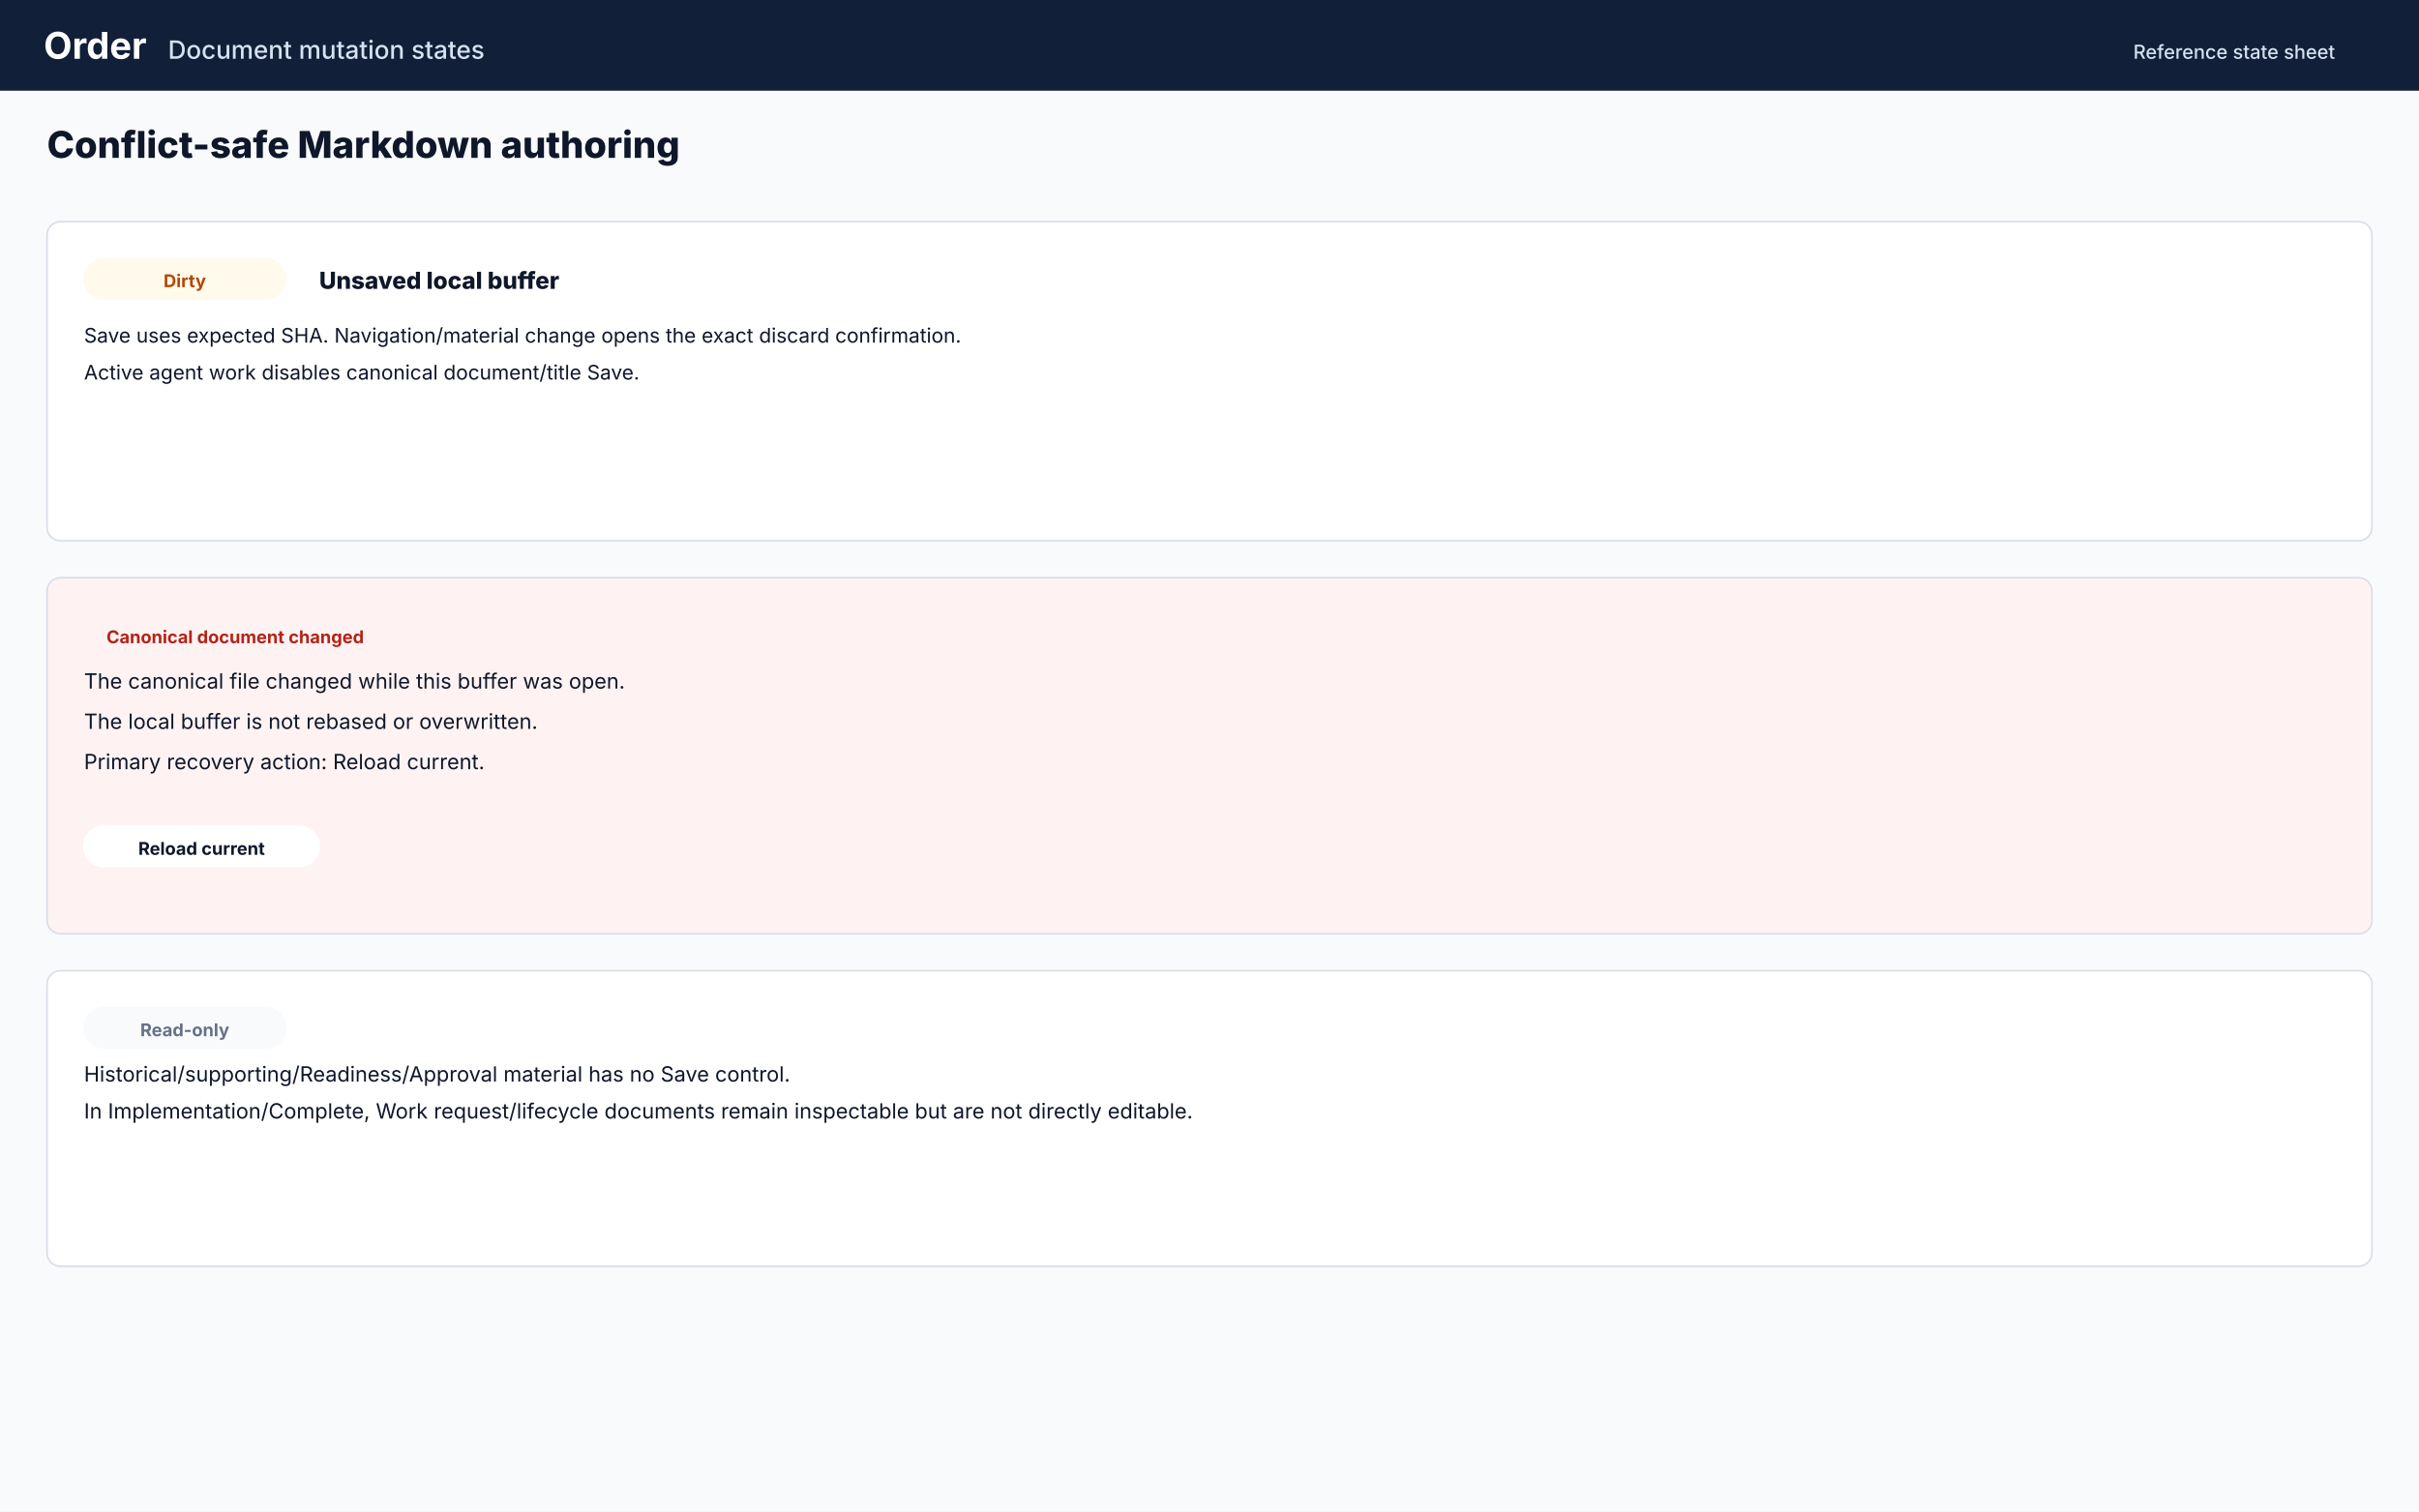
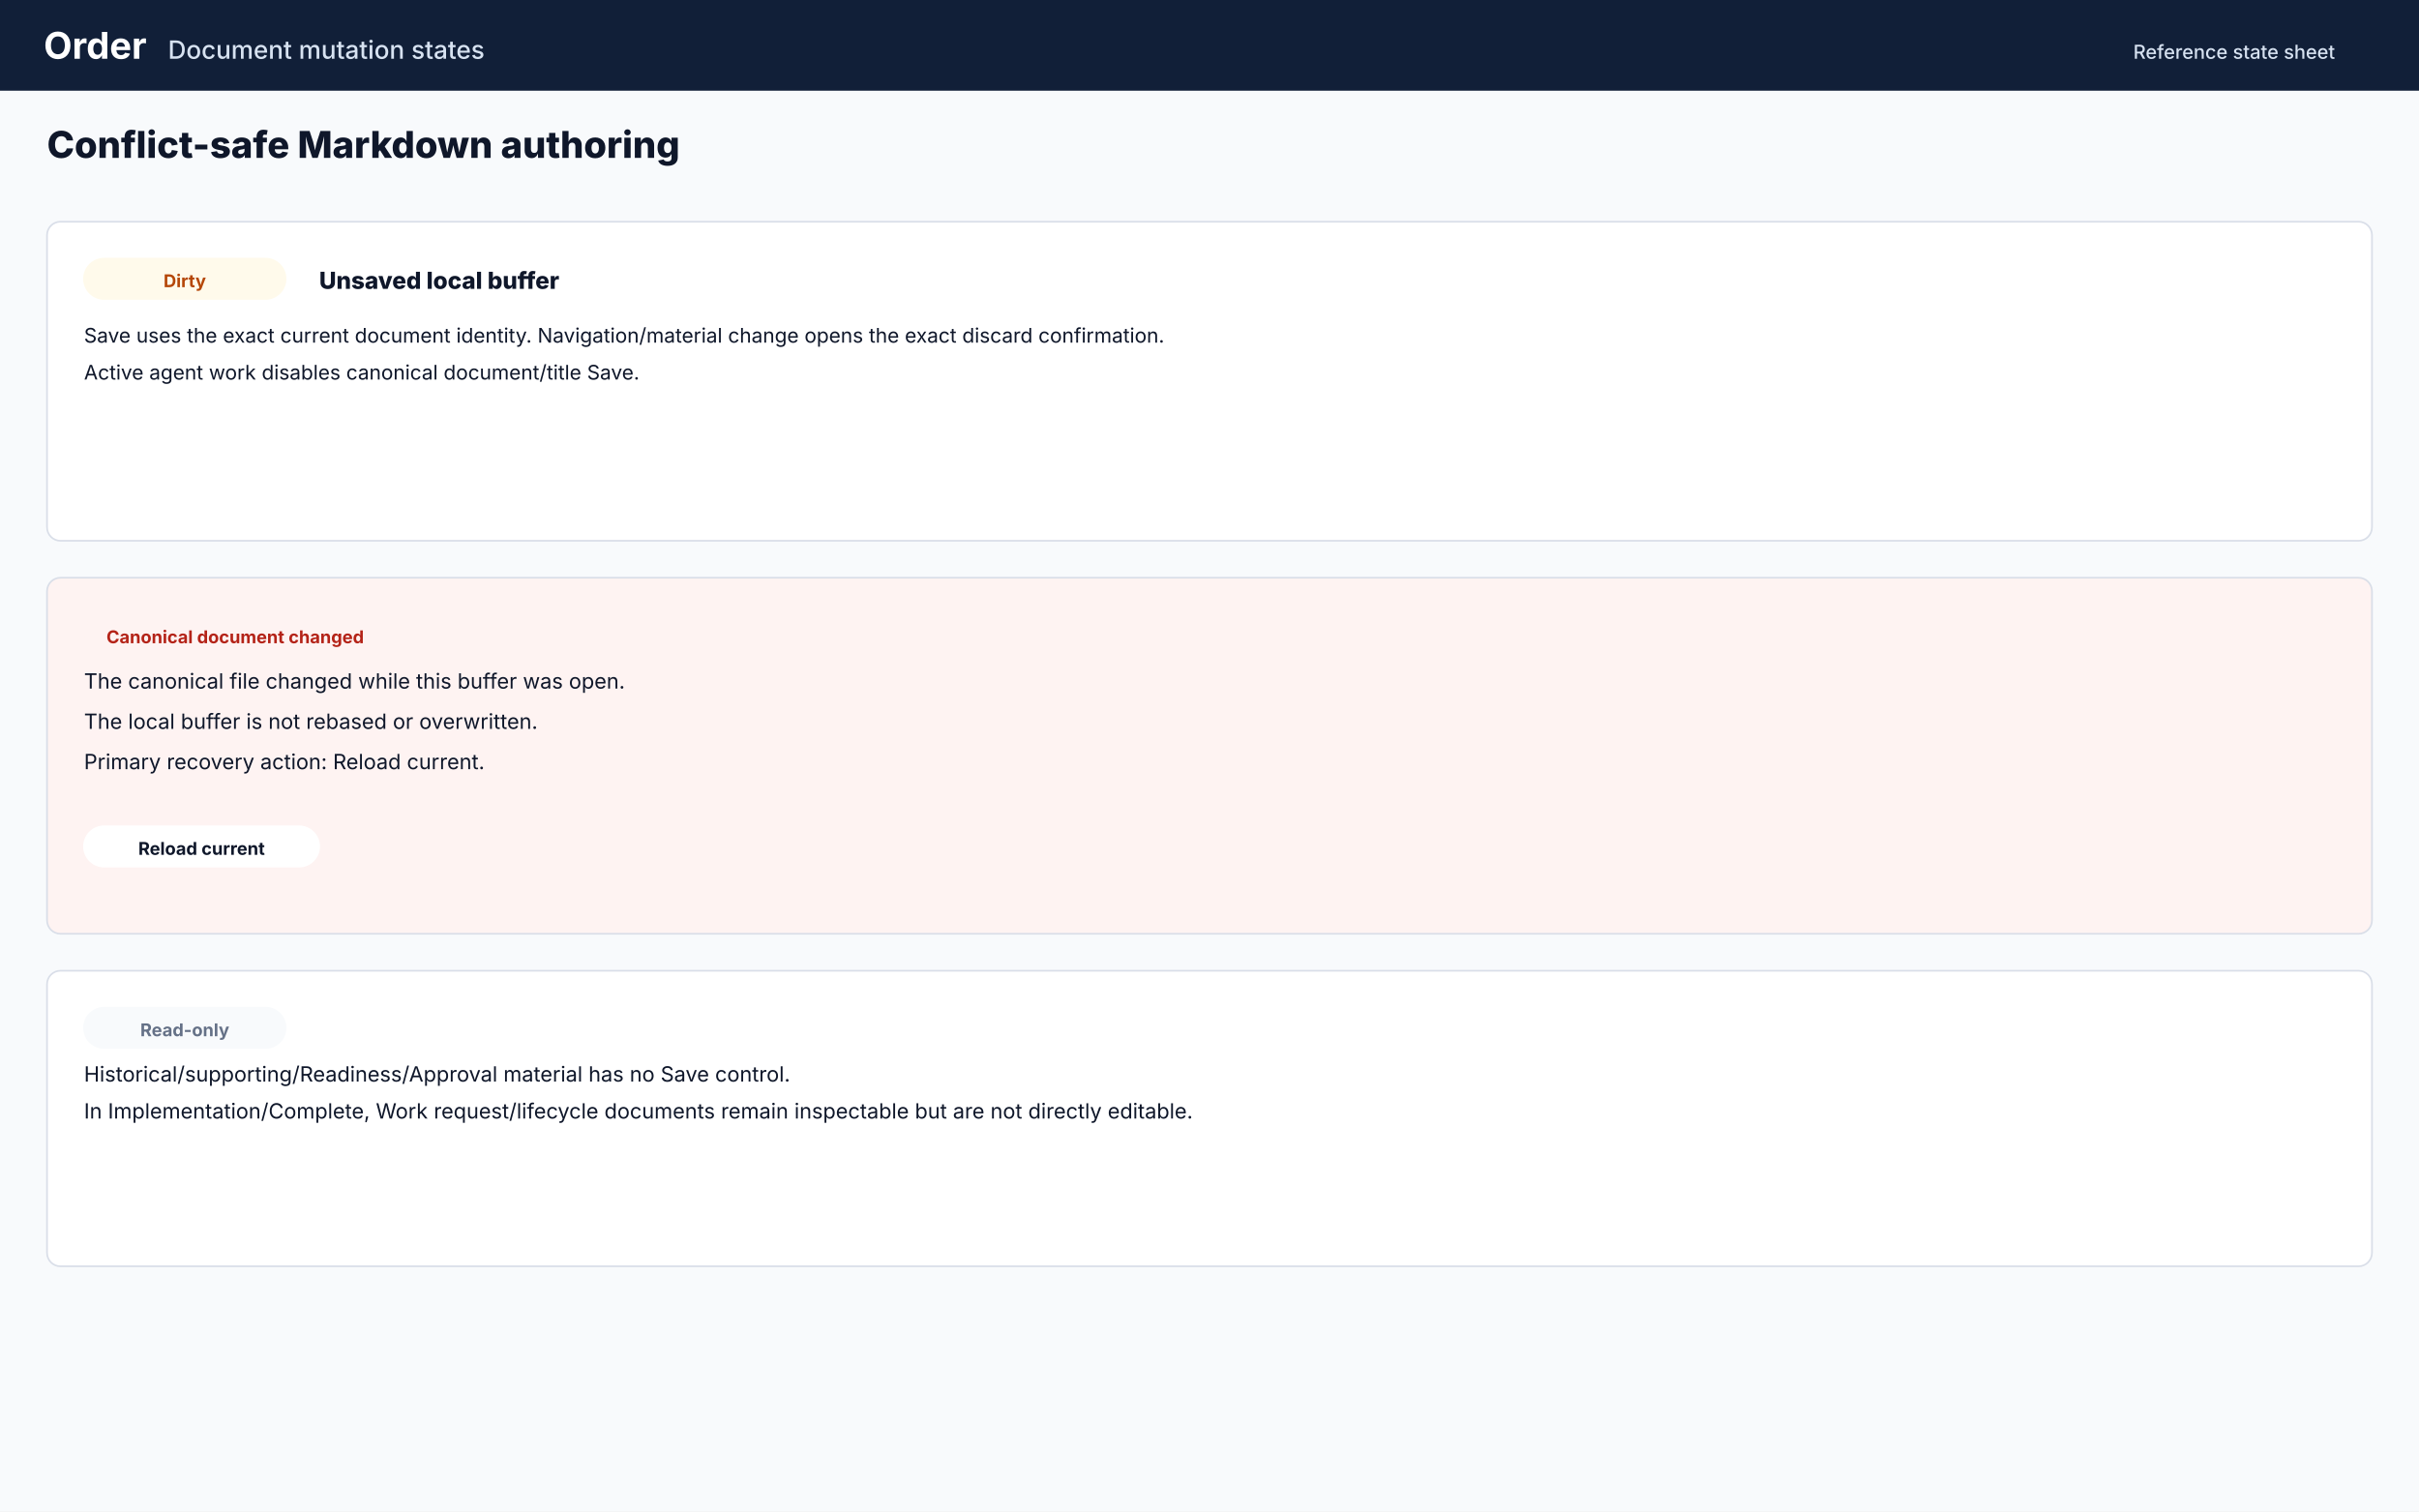
<svg xmlns="http://www.w3.org/2000/svg" width="1440" height="900" viewBox="0 0 1440 900">
  <rect width="1440" height="900" fill="#F8FAFC" />
  <rect width="1440" height="54" fill="#111F38" />
  <text x="26" y="35" font-family="ui-sans-serif,system-ui,-apple-system,Segoe UI,sans-serif" font-size="22" font-weight="700" fill="#fff" text-anchor="start">Order</text>
  <text x="100" y="35" font-family="ui-sans-serif,system-ui,-apple-system,Segoe UI,sans-serif" font-size="15" font-weight="500" fill="#D7E2F1" text-anchor="start">Document mutation states</text>
  <text x="1390" y="35" font-family="ui-sans-serif,system-ui,-apple-system,Segoe UI,sans-serif" font-size="11.5" font-weight="500" fill="#D7E2F1" text-anchor="end">Reference state sheet</text>
  <text x="28" y="94" font-family="ui-sans-serif,system-ui,-apple-system,Segoe UI,sans-serif" font-size="22" font-weight="800" fill="#0F172A" text-anchor="start">Conflict-safe Markdown authoring</text>
  <rect x="28" y="132" width="1384" height="190" rx="8" fill="#FFFFFF" stroke="#D9DEE8" />
  <rect x="50" y="154" width="120" height="24" rx="12" fill="#FFFAEB" stroke="#FFFAEB" />
  <text x="110" y="171" font-family="ui-sans-serif,system-ui,-apple-system,Segoe UI,sans-serif" font-size="10.5" font-weight="700" fill="#B54708" text-anchor="middle">Dirty</text>
  <text x="190" y="172" font-family="ui-sans-serif,system-ui,-apple-system,Segoe UI,sans-serif" font-size="14" font-weight="800" fill="#0F172A" text-anchor="start">Unsaved local buffer</text>
-   <text x="50" y="204" font-family="ui-sans-serif,system-ui,-apple-system,Segoe UI,sans-serif" font-size="12" font-weight="400" fill="#0F172A" text-anchor="start">Save uses expected SHA. Navigation/material change opens the exact discard confirmation.</text>
+   <text x="50" y="204" font-family="ui-sans-serif,system-ui,-apple-system,Segoe UI,sans-serif" font-size="12" font-weight="400" fill="#0F172A" text-anchor="start">Save uses the exact current document identity. Navigation/material change opens the exact discard confirmation.</text>
  <text x="50" y="226" font-family="ui-sans-serif,system-ui,-apple-system,Segoe UI,sans-serif" font-size="12" font-weight="400" fill="#0F172A" text-anchor="start">Active agent work disables canonical document/title Save.</text>
  <rect x="28" y="344" width="1384" height="212" rx="8" fill="#FEF3F2" stroke="#D9DEE8" />
  <rect x="50" y="366" width="180" height="24" rx="12" fill="#FEF3F2" stroke="#FEF3F2" />
  <text x="140" y="383" font-family="ui-sans-serif,system-ui,-apple-system,Segoe UI,sans-serif" font-size="10.5" font-weight="700" fill="#B42318" text-anchor="middle">Canonical document changed</text>
  <text x="50" y="410" font-family="ui-sans-serif,system-ui,-apple-system,Segoe UI,sans-serif" font-size="12.5" font-weight="400" fill="#0F172A" text-anchor="start">The canonical file changed while this buffer was open.</text>
  <text x="50" y="434" font-family="ui-sans-serif,system-ui,-apple-system,Segoe UI,sans-serif" font-size="12.5" font-weight="400" fill="#0F172A" text-anchor="start">The local buffer is not rebased or overwritten.</text>
  <text x="50" y="458" font-family="ui-sans-serif,system-ui,-apple-system,Segoe UI,sans-serif" font-size="12.5" font-weight="400" fill="#0F172A" text-anchor="start">Primary recovery action: Reload current.</text>
  <rect x="50" y="492" width="140" height="24" rx="12" fill="#FFFFFF" stroke="#FFFFFF" />
  <text x="120" y="509" font-family="ui-sans-serif,system-ui,-apple-system,Segoe UI,sans-serif" font-size="10.5" font-weight="700" fill="#0F172A" text-anchor="middle">Reload current</text>
  <rect x="28" y="578" width="1384" height="176" rx="8" fill="#FFFFFF" stroke="#D9DEE8" />
  <rect x="50" y="600" width="120" height="24" rx="12" fill="#F8FAFC" stroke="#F8FAFC" />
  <text x="110" y="617" font-family="ui-sans-serif,system-ui,-apple-system,Segoe UI,sans-serif" font-size="10.5" font-weight="700" fill="#657187" text-anchor="middle">Read-only</text>
  <text x="50" y="644" font-family="ui-sans-serif,system-ui,-apple-system,Segoe UI,sans-serif" font-size="12.5" font-weight="400" fill="#0F172A" text-anchor="start">Historical/supporting/Readiness/Approval material has no Save control.</text>
  <text x="50" y="666" font-family="ui-sans-serif,system-ui,-apple-system,Segoe UI,sans-serif" font-size="12.5" font-weight="400" fill="#0F172A" text-anchor="start">In Implementation/Complete, Work request/lifecycle documents remain inspectable but are not directly editable.</text>
</svg>
